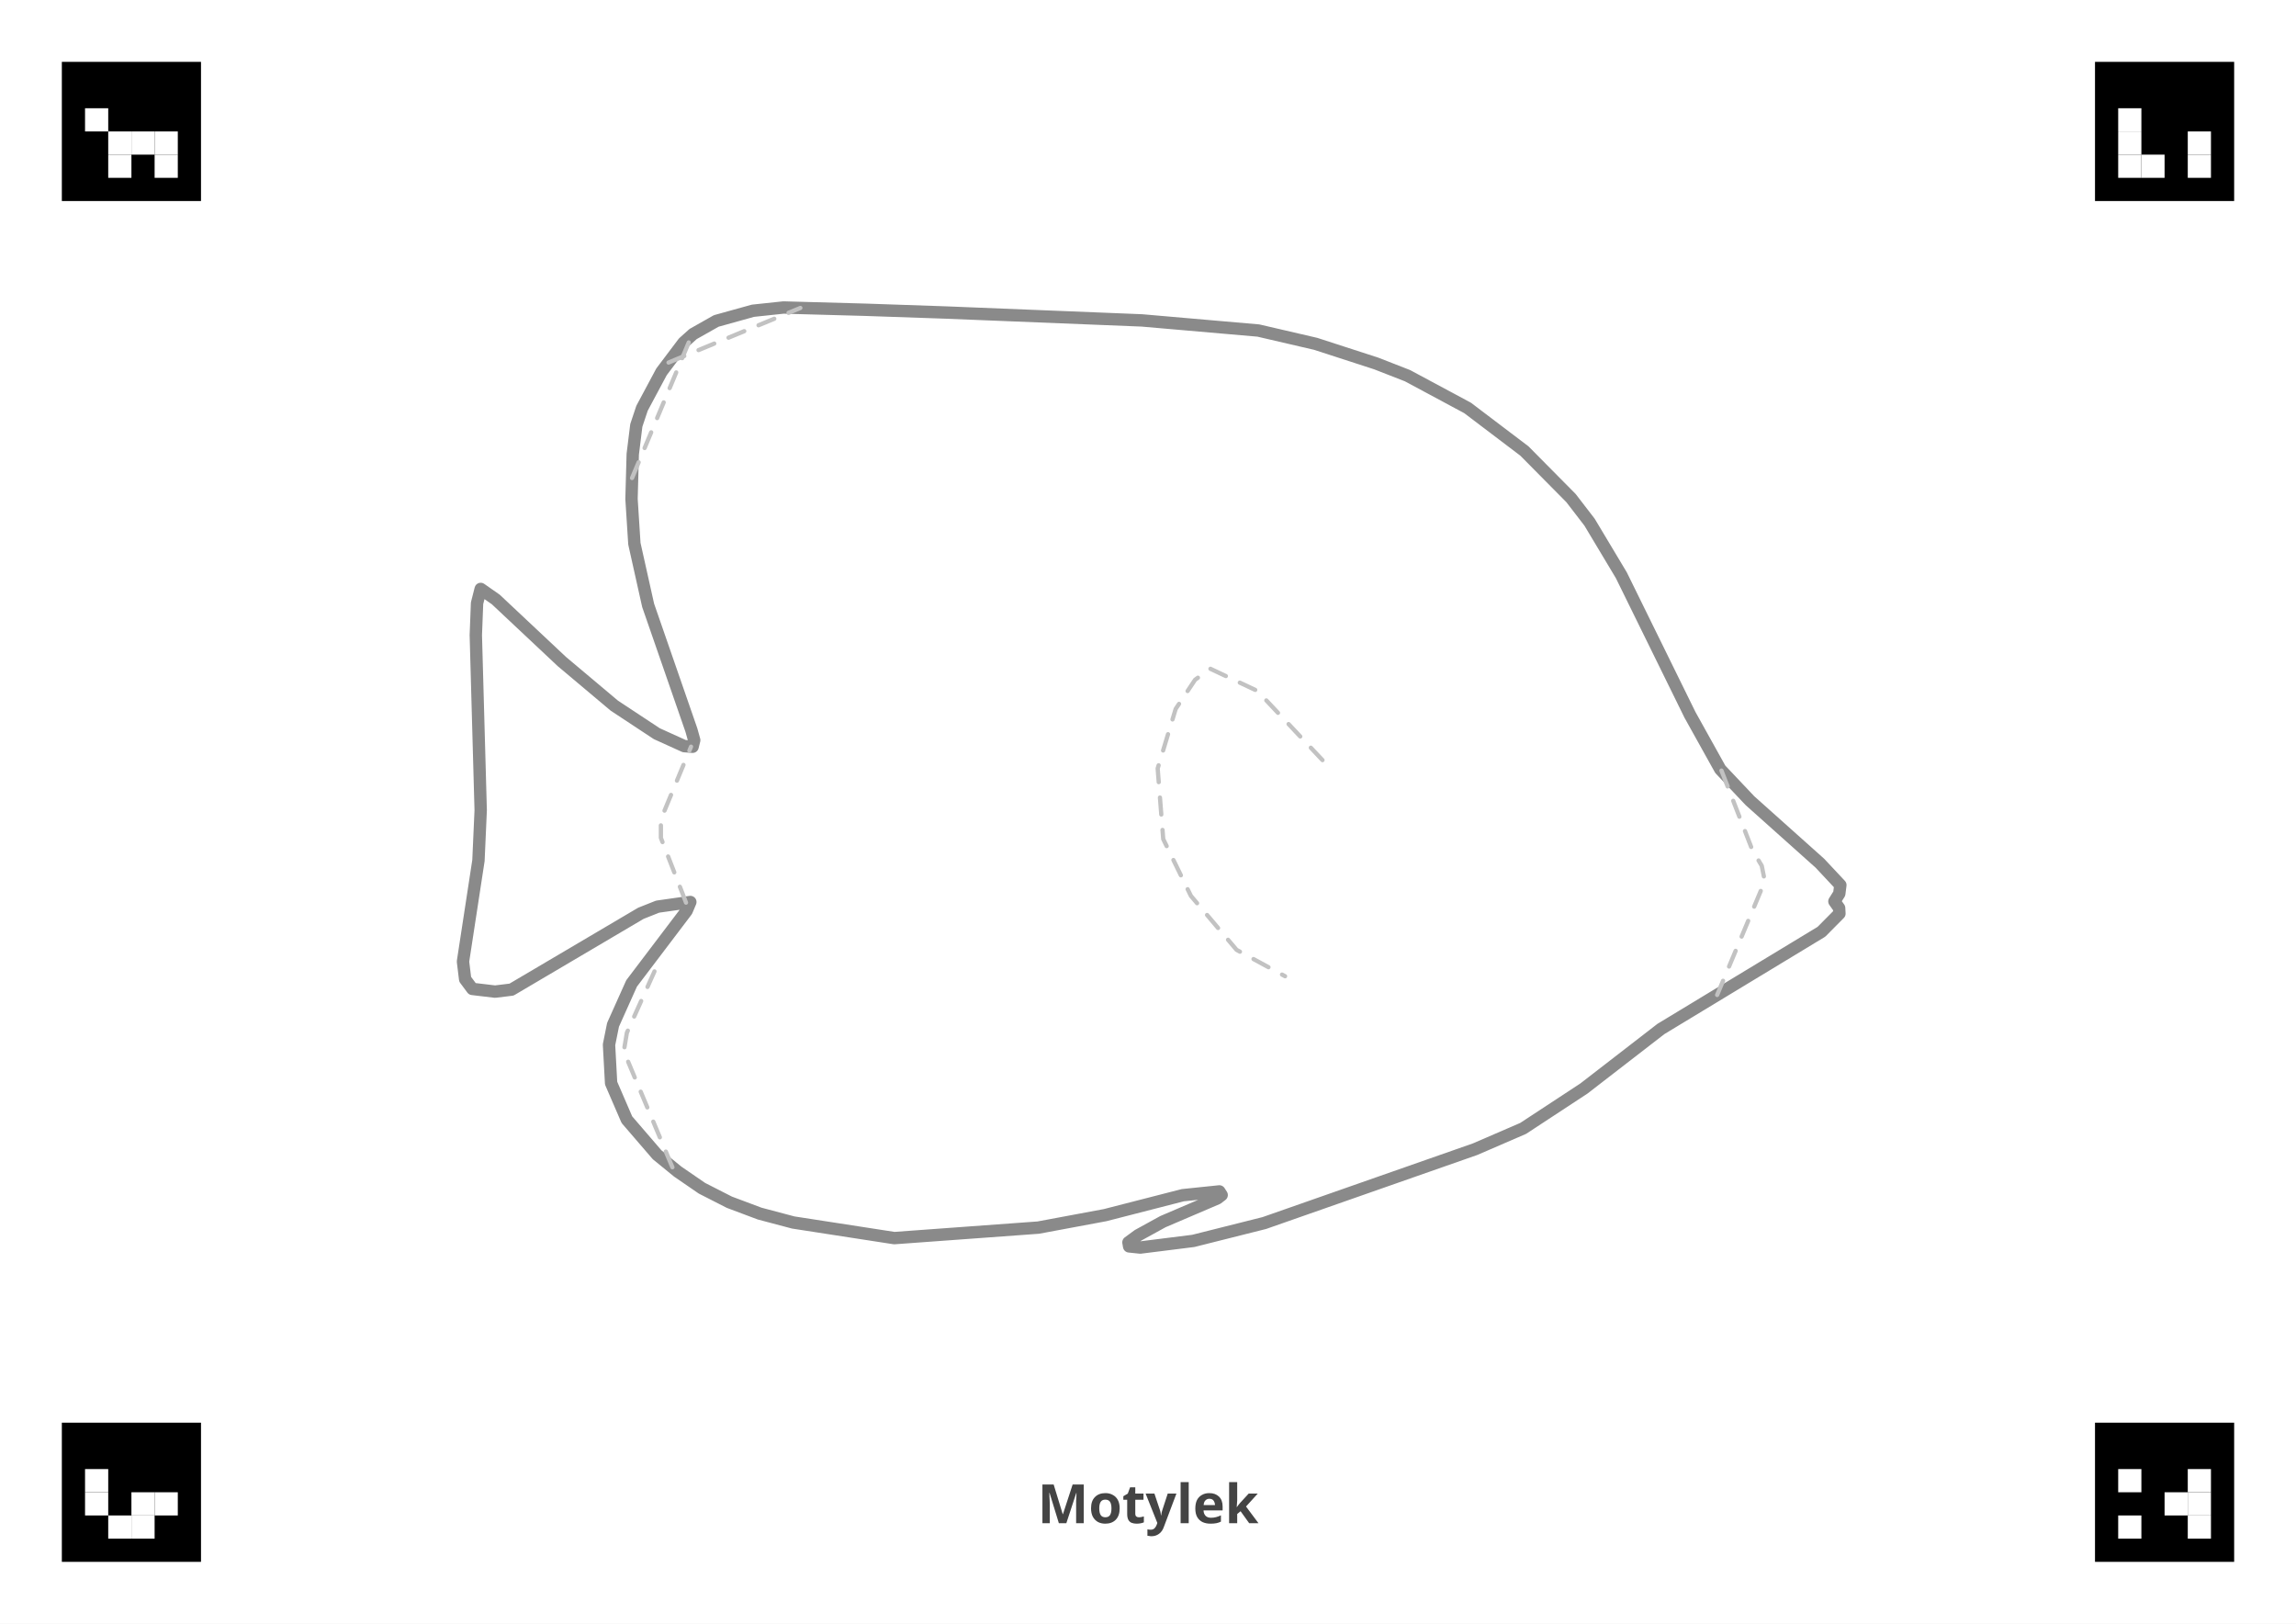
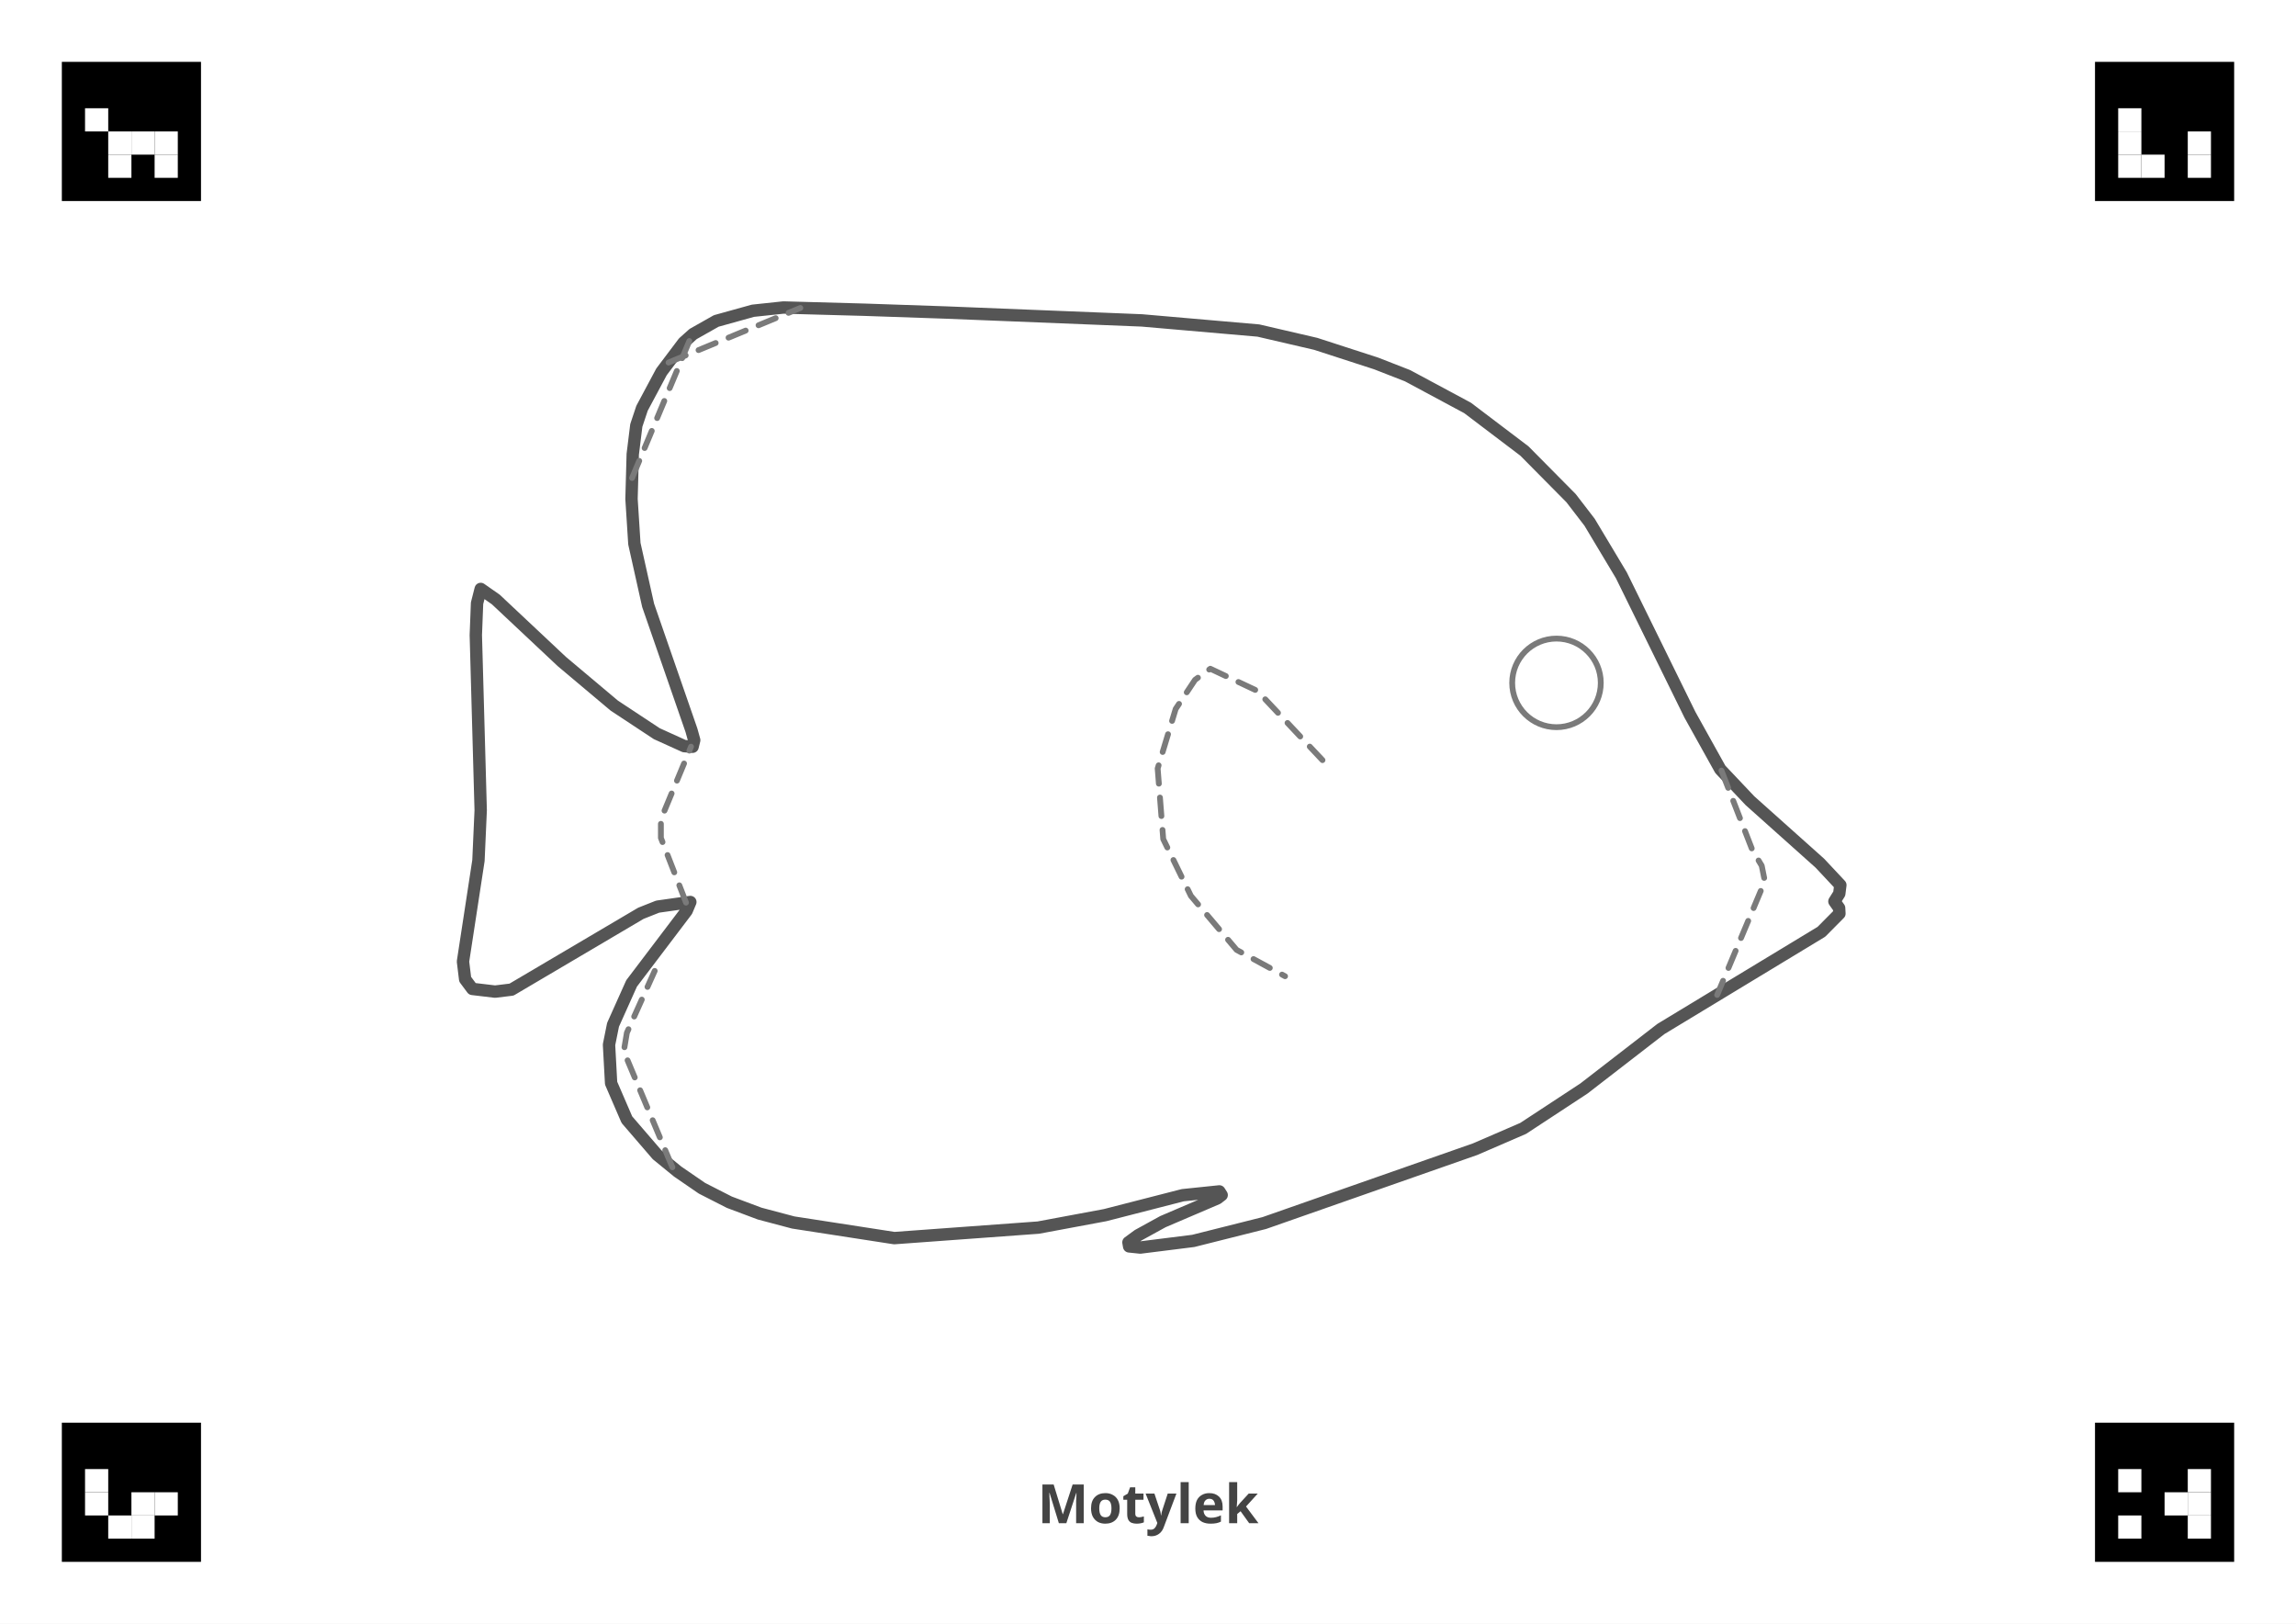
<svg xmlns="http://www.w3.org/2000/svg" width="297mm" height="210mm" viewBox="0 0 297 210">
  <rect width="297" height="210" fill="#fff" />
  <rect x="8" y="8" width="18" height="18" fill="#000" />
  <rect x="11.00" y="14.00" width="3" height="3" fill="#fff" />
  <rect x="14.00" y="17.00" width="3" height="3" fill="#fff" />
  <rect x="17.00" y="17.00" width="3" height="3" fill="#fff" />
  <rect x="20.00" y="17.00" width="3" height="3" fill="#fff" />
  <rect x="14.00" y="20.00" width="3" height="3" fill="#fff" />
  <rect x="20.00" y="20.00" width="3" height="3" fill="#fff" />
  <rect x="271" y="8" width="18" height="18" fill="#000" />
  <rect x="274.00" y="14.00" width="3" height="3" fill="#fff" />
  <rect x="274.00" y="17.00" width="3" height="3" fill="#fff" />
  <rect x="283.00" y="17.00" width="3" height="3" fill="#fff" />
  <rect x="274.00" y="20.00" width="3" height="3" fill="#fff" />
  <rect x="277.00" y="20.00" width="3" height="3" fill="#fff" />
  <rect x="283.00" y="20.00" width="3" height="3" fill="#fff" />
  <rect x="8" y="184" width="18" height="18" fill="#000" />
  <rect x="11.00" y="190.00" width="3" height="3" fill="#fff" />
  <rect x="11.00" y="193.00" width="3" height="3" fill="#fff" />
  <rect x="17.00" y="193.00" width="3" height="3" fill="#fff" />
  <rect x="20.00" y="193.00" width="3" height="3" fill="#fff" />
  <rect x="14.00" y="196.00" width="3" height="3" fill="#fff" />
  <rect x="17.00" y="196.00" width="3" height="3" fill="#fff" />
  <rect x="271" y="184" width="18" height="18" fill="#000" />
  <rect x="274.00" y="190.00" width="3" height="3" fill="#fff" />
  <rect x="283.00" y="190.00" width="3" height="3" fill="#fff" />
  <rect x="280.00" y="193.00" width="3" height="3" fill="#fff" />
  <rect x="283.00" y="193.00" width="3" height="3" fill="#fff" />
  <rect x="274.00" y="196.00" width="3" height="3" fill="#fff" />
  <rect x="283.00" y="196.00" width="3" height="3" fill="#fff" />
-   <path d="M122.37 40.42 L147.71 41.44 L162.78 42.75 L170.19 44.47 L178.02 47.01 L182.07 48.59 L189.84 52.76 L197.19 58.33 L203.22 64.42 L205.62 67.54 L209.73 74.40 L218.61 92.46 L222.53 99.50 L226.37 103.56 L235.41 111.64 L238.06 114.47 L237.92 115.58 L237.29 116.58 L237.90 117.44 L237.94 118.16 L235.61 120.51 L214.85 133.08 L204.89 140.78 L197.03 145.94 L190.81 148.63 L163.55 158.18 L154.36 160.49 L147.50 161.35 L146.06 161.20 L145.97 160.68 L147.21 159.77 L150.43 158.00 L157.47 154.99 L158.03 154.56 L157.73 154.09 L153.00 154.58 L142.95 157.16 L134.31 158.77 L115.68 160.13 L102.61 158.11 L98.27 156.96 L94.35 155.49 L90.80 153.68 L87.67 151.53 L85.00 149.35 L81.09 144.81 L79.05 140.09 L78.78 135.12 L79.30 132.54 L81.70 127.19 L88.82 117.80 L89.30 116.66 L85.07 117.26 L82.90 118.12 L66.17 127.99 L64.04 128.25 L61.10 127.90 L60.17 126.65 L59.89 124.36 L61.89 111.30 L62.18 104.80 L61.55 82.14 L61.71 78.02 L62.18 76.17 L64.13 77.53 L72.68 85.56 L79.46 91.26 L84.96 94.89 L88.51 96.50 L89.59 96.58 L89.80 95.73 L89.44 94.44 L83.84 78.29 L82.06 70.32 L81.69 64.53 L81.85 58.74 L82.31 55.02 L83.05 52.80 L85.57 48.09 L88.42 44.31 L89.66 43.20 L92.65 41.51 L97.40 40.19 L101.35 39.77 L111.89 40.06 Z" fill="#fff" stroke="#8a8a8a" stroke-width="1.6" stroke-linejoin="round" />
-   <path d="M222.68 99.66 L223.89 102.77 L226.69 109.97 L227.89 111.97 L228.29 113.97 L223.09 126.37 L222.12 128.68" fill="none" stroke="#c2c2c2" stroke-width="0.55" stroke-dasharray="2.2 2" stroke-linecap="round" stroke-linejoin="round" />
-   <path d="M86.98 150.97 L85.89 148.37 L80.69 135.97 L81.09 133.57 L84.69 125.57" fill="none" stroke="#c2c2c2" stroke-width="0.55" stroke-dasharray="2.2 2" stroke-linecap="round" stroke-linejoin="round" />
-   <path d="M88.74 116.74 L88.29 115.57 L85.49 108.37 L85.49 105.97 L88.89 97.77 L89.39 96.57" fill="none" stroke="#c2c2c2" stroke-width="0.55" stroke-dasharray="2.2 2" stroke-linecap="round" stroke-linejoin="round" />
-   <path d="M81.76 61.82 L83.29 58.17 L87.89 47.17 L89.48 43.36" fill="none" stroke="#c2c2c2" stroke-width="0.55" stroke-dasharray="2.2 2" stroke-linecap="round" stroke-linejoin="round" />
-   <path d="M86.48 46.89 L88.69 45.97 L100.29 41.17 L103.53 39.83" fill="none" stroke="#c2c2c2" stroke-width="0.55" stroke-dasharray="2.2 2" stroke-linecap="round" stroke-linejoin="round" />
-   <path d="M171.07 98.31 L162.65 89.36 L156.56 86.49 L154.59 87.92 L152.08 91.69 L149.75 99.39 L150.47 108.52 L154.05 115.87 L159.96 122.85 L166.23 126.26" fill="none" stroke="#c2c2c2" stroke-width="0.55" stroke-dasharray="2.2 2" stroke-linecap="round" stroke-linejoin="round" />
-   <text x="148.5" y="197" text-anchor="middle" font-family="Segoe UI, sans-serif" font-size="7" font-weight="600" fill="#444">Motylek</text>
+   <path d="M122.37 40.42 L147.71 41.44 L162.78 42.75 L170.19 44.47 L178.02 47.01 L182.07 48.59 L189.84 52.76 L197.19 58.33 L203.22 64.42 L205.62 67.54 L209.73 74.40 L218.61 92.46 L222.53 99.50 L226.37 103.56 L235.41 111.64 L238.06 114.47 L237.92 115.58 L237.29 116.58 L237.90 117.44 L237.94 118.16 L235.61 120.51 L214.85 133.08 L204.89 140.78 L197.03 145.94 L190.81 148.63 L163.55 158.18 L154.36 160.49 L147.50 161.35 L146.06 161.20 L145.97 160.68 L147.21 159.77 L150.43 158.00 L157.47 154.99 L158.03 154.56 L157.73 154.09 L153.00 154.58 L142.95 157.16 L134.31 158.77 L115.68 160.13 L102.61 158.11 L98.27 156.96 L94.35 155.49 L90.80 153.68 L87.67 151.53 L85.00 149.35 L81.09 144.81 L79.05 140.09 L78.78 135.12 L79.30 132.54 L81.70 127.19 L88.82 117.80 L89.30 116.66 L85.07 117.26 L82.90 118.12 L66.17 127.99 L64.04 128.25 L61.10 127.90 L60.17 126.65 L59.89 124.36 L61.89 111.30 L62.18 104.80 L61.55 82.14 L61.71 78.02 L62.18 76.17 L64.13 77.53 L72.68 85.56 L79.46 91.26 L84.96 94.89 L88.51 96.50 L89.59 96.58 L89.80 95.73 L89.44 94.44 L83.84 78.29 L82.06 70.32 L81.69 64.53 L81.85 58.74 L82.31 55.02 L83.05 52.80 L85.57 48.09 L88.42 44.31 L89.66 43.20 L92.65 41.51 L97.40 40.19 L101.35 39.77 L111.89 40.06 Z" fill="#fff" stroke="#555" stroke-width="1.6" stroke-linejoin="round" />
+   <path d="M222.68 99.66 L223.89 102.77 L226.69 109.97 L227.89 111.97 L228.29 113.97 L223.09 126.37 L222.12 128.68" fill="none" stroke="#7a7a7a" stroke-width="0.75" stroke-dasharray="2.40 1.80" stroke-linecap="round" stroke-linejoin="round" />
+   <path d="M86.98 150.97 L85.89 148.37 L80.69 135.97 L81.09 133.57 L84.69 125.57" fill="none" stroke="#7a7a7a" stroke-width="0.75" stroke-dasharray="2.40 1.80" stroke-linecap="round" stroke-linejoin="round" />
+   <path d="M88.74 116.74 L88.29 115.57 L85.49 108.37 L85.49 105.97 L88.89 97.77 L89.39 96.57" fill="none" stroke="#7a7a7a" stroke-width="0.75" stroke-dasharray="2.40 1.80" stroke-linecap="round" stroke-linejoin="round" />
+   <path d="M81.76 61.82 L83.29 58.17 L87.89 47.17 L89.48 43.36" fill="none" stroke="#7a7a7a" stroke-width="0.75" stroke-dasharray="2.40 1.80" stroke-linecap="round" stroke-linejoin="round" />
+   <path d="M86.48 46.89 L88.69 45.97 L100.29 41.17 L103.53 39.83" fill="none" stroke="#7a7a7a" stroke-width="0.75" stroke-dasharray="2.40 1.80" stroke-linecap="round" stroke-linejoin="round" />
+   <path d="M171.07 98.31 L162.65 89.36 L156.56 86.49 L154.59 87.92 L152.08 91.69 L149.75 99.39 L150.47 108.52 L154.05 115.87 L159.96 122.85 L166.23 126.26" fill="none" stroke="#7a7a7a" stroke-width="0.75" stroke-dasharray="2.40 1.80" stroke-linecap="round" stroke-linejoin="round" />
+   <circle cx="201.34" cy="88.32" r="5.73" fill="none" stroke="#7a7a7a" stroke-width="0.75" />
+   <text x="148.5" y="197" text-anchor="middle" font-family="Segoe UI, sans-serif" font-size="7.0" font-weight="600" fill="#444">Motylek</text>
</svg>
